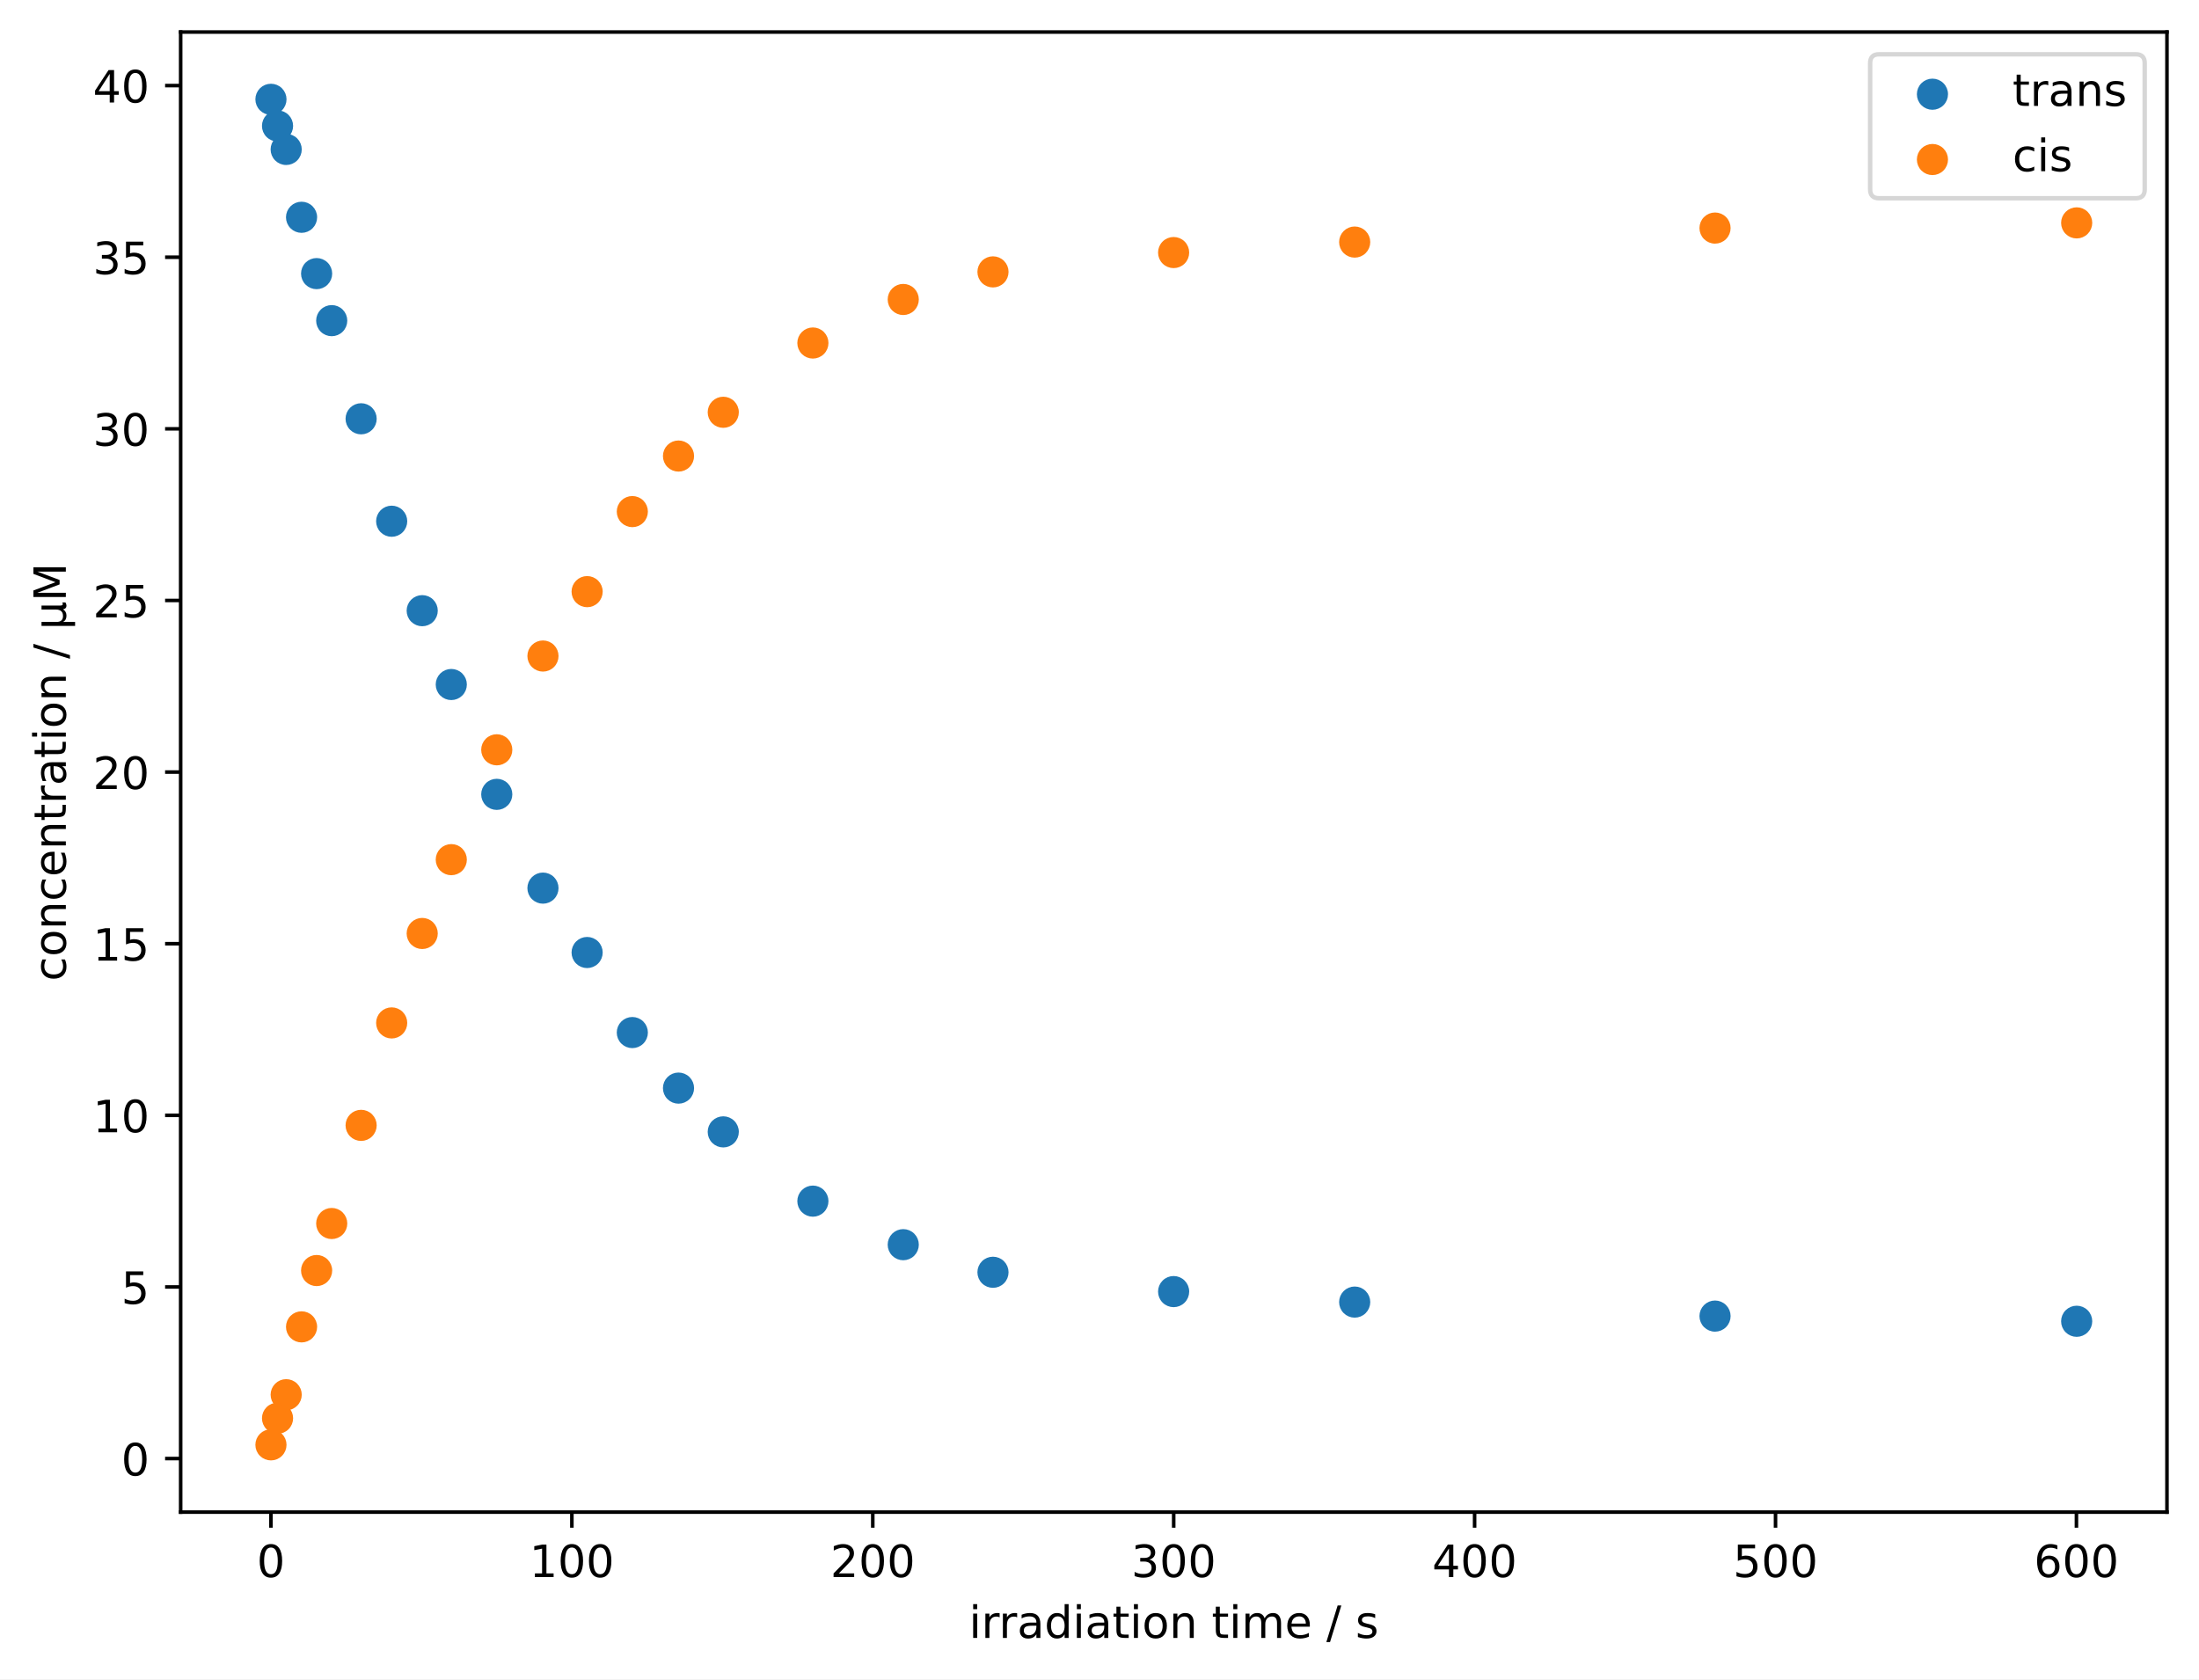
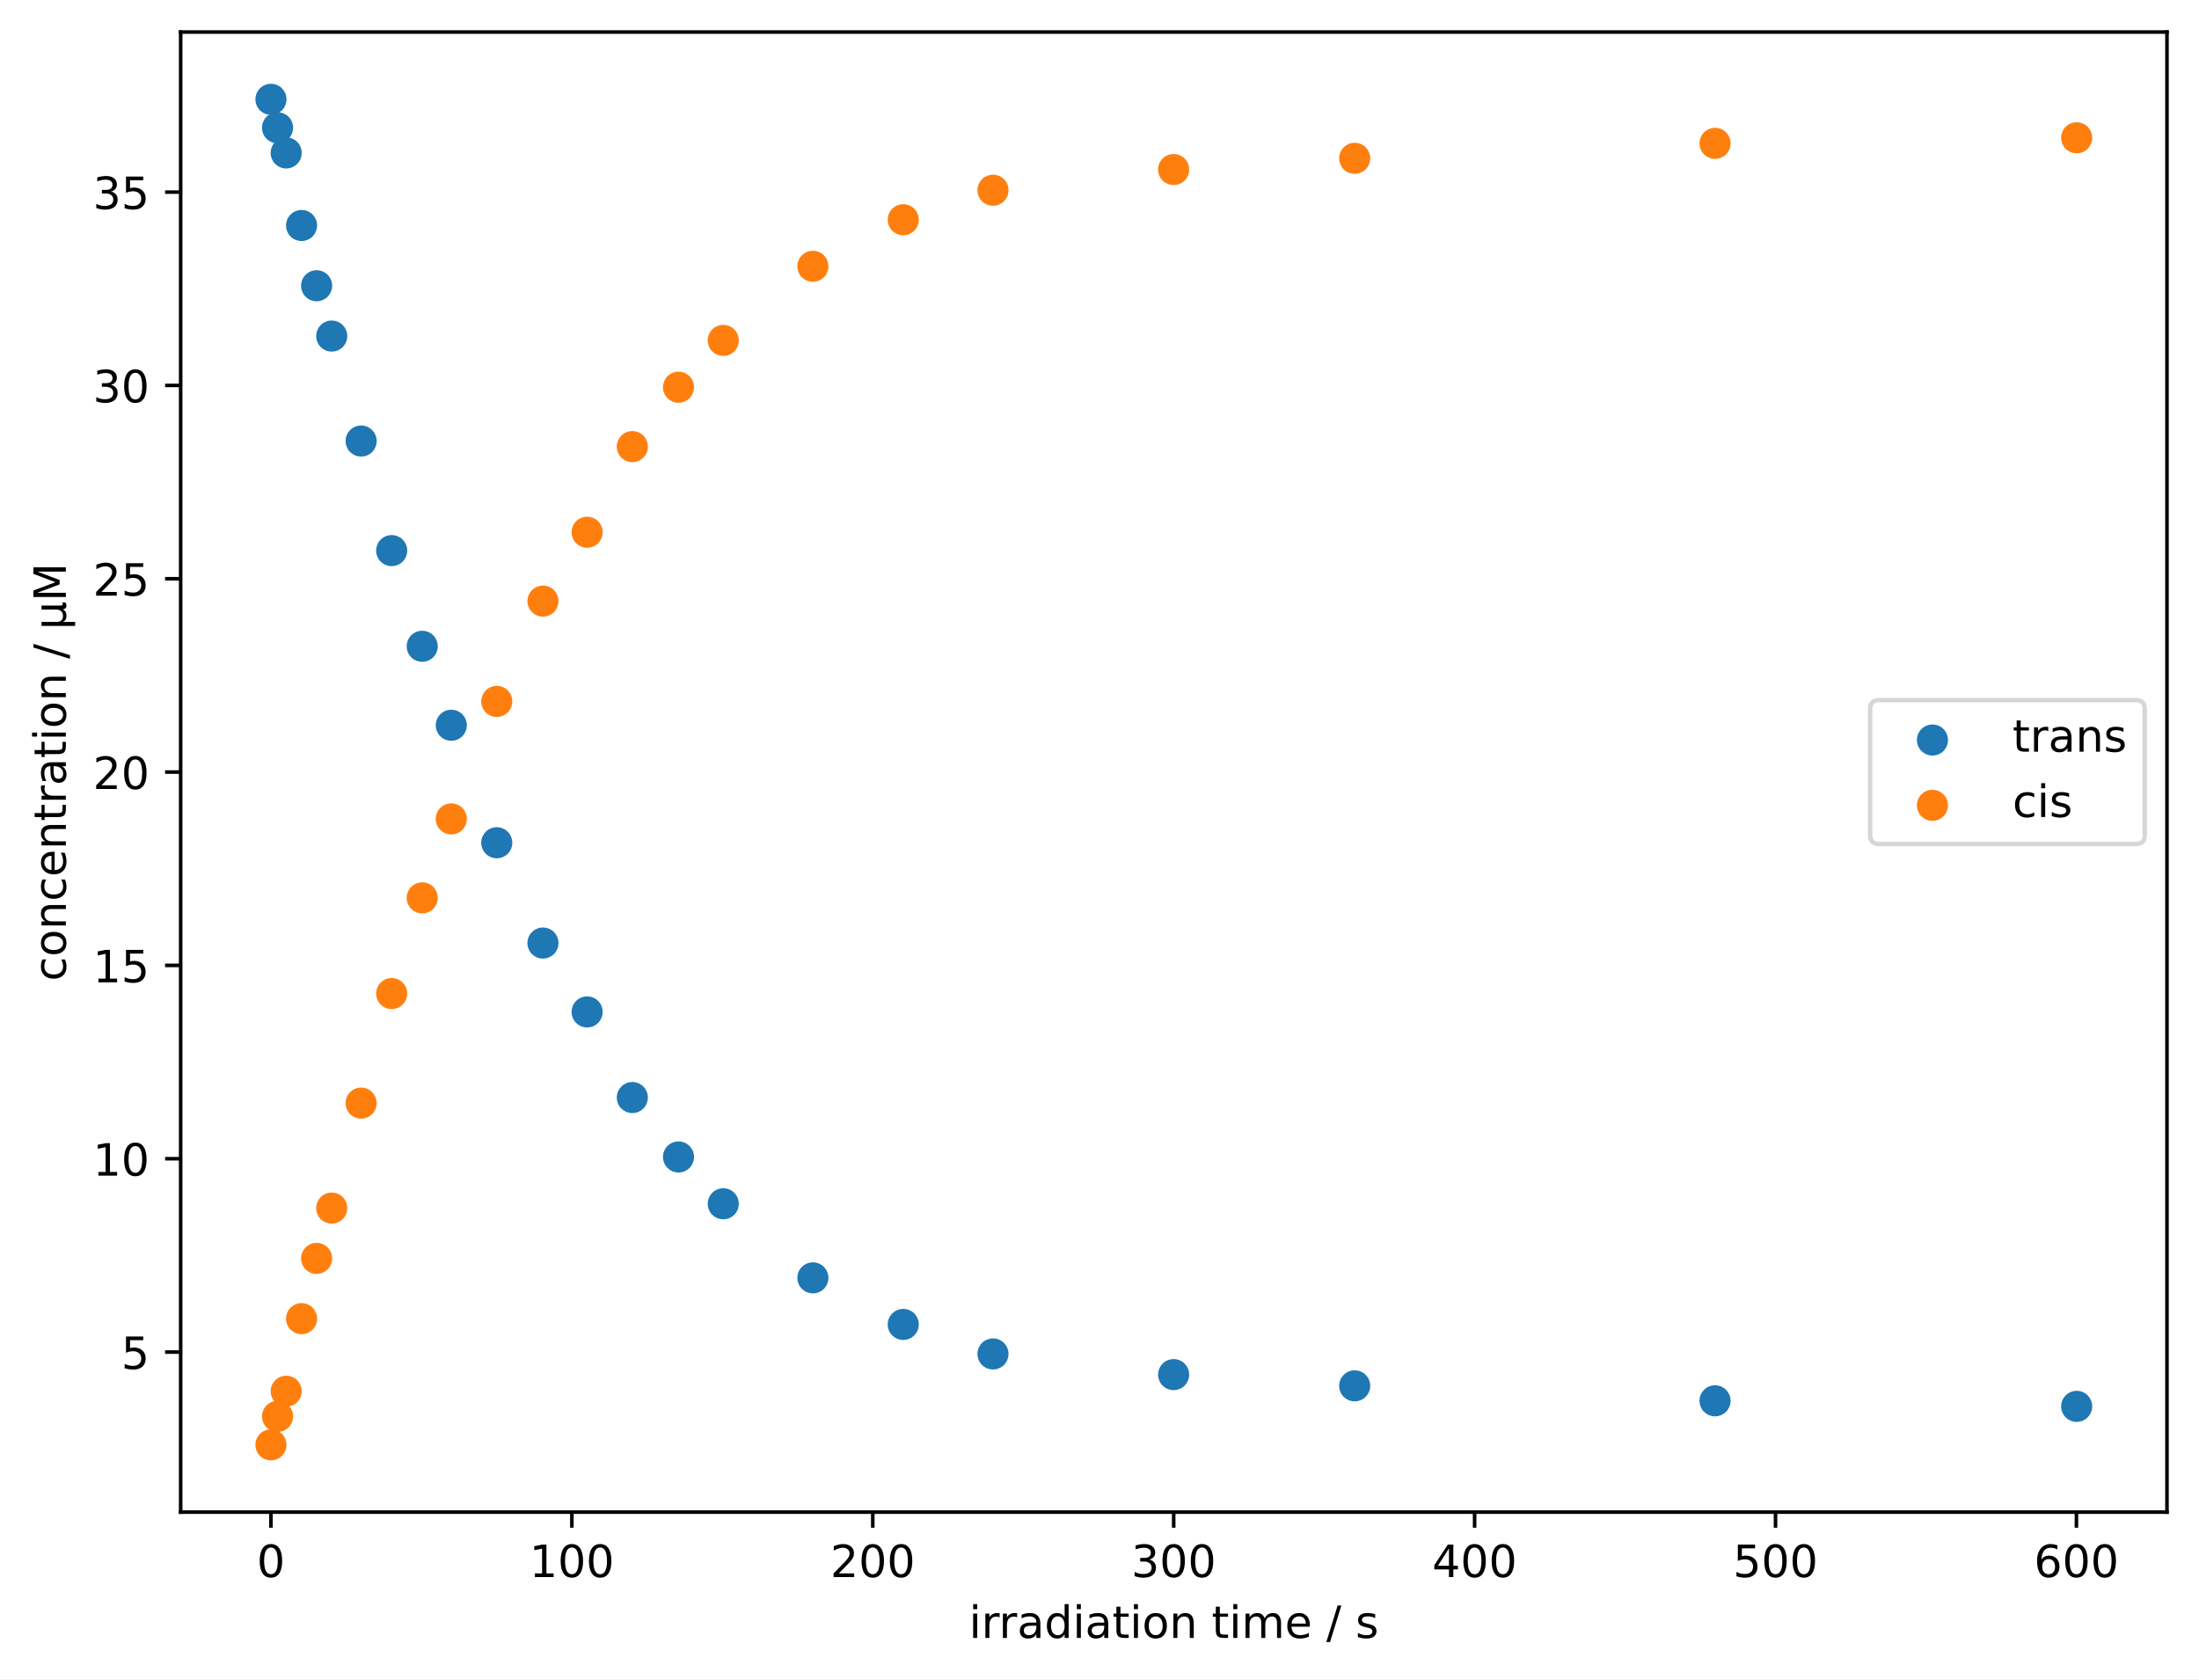
<svg xmlns="http://www.w3.org/2000/svg" xmlns:xlink="http://www.w3.org/1999/xlink" width="494.203pt" height="377.396pt" viewBox="0 0 494.203 377.396" version="1.1">
  <defs>
    <style type="text/css">*{stroke-linejoin: round; stroke-linecap: butt}</style>
  </defs>
  <g id="figure_1">
    <g id="patch_1">
      <path d="M 0 377.396  L 494.203 377.396  L 494.203 0  L 0 0  z " style="fill: #ffffff" />
    </g>
    <g id="axes_1">
      <g id="patch_2">
        <path d="M 40.603 339.84  L 487.003 339.84  L 487.003 7.2  L 40.603 7.2  z " style="fill: #ffffff" />
      </g>
      <g id="PathCollection_1">
        <defs>
-           <path id="m353d96efad" d="M 0 3  C 0.796 3 1.559 2.684 2.121 2.121  C 2.684 1.559 3 0.796 3 0  C 3 -0.796 2.684 -1.559 2.121 -2.121  C 1.559 -2.684 0.796 -3 0 -3  C -0.796 -3 -1.559 -2.684 -2.121 -2.121  C -2.684 -1.559 -3 -0.796 -3 0  C -3 0.796 -2.684 1.559 -2.121 2.121  C -1.559 2.684 -0.796 3 0 3  z " style="stroke: #1f77b4" />
+           <path id="m046023156d" d="M 0 3  C 0.796 3 1.559 2.684 2.121 2.121  C 2.684 1.559 3 0.796 3 0  C 3 -0.796 2.684 -1.559 2.121 -2.121  C 1.559 -2.684 0.796 -3 0 -3  C -0.796 -3 -1.559 -2.684 -2.121 -2.121  C -2.684 -1.559 -3 -0.796 -3 0  C -3 0.796 -2.684 1.559 -2.121 2.121  C -1.559 2.684 -0.796 3 0 3  z " style="stroke: #1f77b4" />
        </defs>
-         <g clip-path="url(#p4ba13bbc3b)">
-           <use xlink:href="#m353d96efad" x="60.894" y="22.32" style="fill: #1f77b4; stroke: #1f77b4" />
-           <use xlink:href="#m353d96efad" x="62.374" y="28.299" style="fill: #1f77b4; stroke: #1f77b4" />
-           <use xlink:href="#m353d96efad" x="64.317" y="33.585" style="fill: #1f77b4; stroke: #1f77b4" />
-           <use xlink:href="#m353d96efad" x="67.772" y="48.833" style="fill: #1f77b4; stroke: #1f77b4" />
-           <use xlink:href="#m353d96efad" x="71.155" y="61.493" style="fill: #1f77b4; stroke: #1f77b4" />
-           <use xlink:href="#m353d96efad" x="74.55" y="72.064" style="fill: #1f77b4; stroke: #1f77b4" />
-           <use xlink:href="#m353d96efad" x="81.159" y="94.12" style="fill: #1f77b4; stroke: #1f77b4" />
-           <use xlink:href="#m353d96efad" x="88.025" y="117.144" style="fill: #1f77b4; stroke: #1f77b4" />
-           <use xlink:href="#m353d96efad" x="94.887" y="137.247" style="fill: #1f77b4; stroke: #1f77b4" />
-           <use xlink:href="#m353d96efad" x="101.422" y="153.839" style="fill: #1f77b4; stroke: #1f77b4" />
-           <use xlink:href="#m353d96efad" x="111.643" y="178.526" style="fill: #1f77b4; stroke: #1f77b4" />
-           <use xlink:href="#m353d96efad" x="122.024" y="199.601" style="fill: #1f77b4; stroke: #1f77b4" />
-           <use xlink:href="#m353d96efad" x="131.95" y="214.072" style="fill: #1f77b4; stroke: #1f77b4" />
-           <use xlink:href="#m353d96efad" x="142.109" y="232.062" style="fill: #1f77b4; stroke: #1f77b4" />
-           <use xlink:href="#m353d96efad" x="152.488" y="244.546" style="fill: #1f77b4; stroke: #1f77b4" />
-           <use xlink:href="#m353d96efad" x="162.545" y="254.382" style="fill: #1f77b4; stroke: #1f77b4" />
-           <use xlink:href="#m353d96efad" x="182.688" y="269.95" style="fill: #1f77b4; stroke: #1f77b4" />
-           <use xlink:href="#m353d96efad" x="202.996" y="279.735" style="fill: #1f77b4; stroke: #1f77b4" />
-           <use xlink:href="#m353d96efad" x="223.163" y="285.935" style="fill: #1f77b4; stroke: #1f77b4" />
-           <use xlink:href="#m353d96efad" x="263.761" y="290.279" style="fill: #1f77b4; stroke: #1f77b4" />
-           <use xlink:href="#m353d96efad" x="304.452" y="292.636" style="fill: #1f77b4; stroke: #1f77b4" />
-           <use xlink:href="#m353d96efad" x="385.437" y="295.784" style="fill: #1f77b4; stroke: #1f77b4" />
-           <use xlink:href="#m353d96efad" x="466.712" y="296.949" style="fill: #1f77b4; stroke: #1f77b4" />
+         <g clip-path="url(#p548d3fb96c)">
+           <use xlink:href="#m046023156d" x="60.894" y="22.32" style="fill: #1f77b4; stroke: #1f77b4" />
+           <use xlink:href="#m046023156d" x="62.374" y="28.715" style="fill: #1f77b4; stroke: #1f77b4" />
+           <use xlink:href="#m046023156d" x="64.317" y="34.369" style="fill: #1f77b4; stroke: #1f77b4" />
+           <use xlink:href="#m046023156d" x="67.772" y="50.679" style="fill: #1f77b4; stroke: #1f77b4" />
+           <use xlink:href="#m046023156d" x="71.155" y="64.221" style="fill: #1f77b4; stroke: #1f77b4" />
+           <use xlink:href="#m046023156d" x="74.55" y="75.528" style="fill: #1f77b4; stroke: #1f77b4" />
+           <use xlink:href="#m046023156d" x="81.159" y="99.12" style="fill: #1f77b4; stroke: #1f77b4" />
+           <use xlink:href="#m046023156d" x="88.025" y="123.747" style="fill: #1f77b4; stroke: #1f77b4" />
+           <use xlink:href="#m046023156d" x="94.887" y="145.249" style="fill: #1f77b4; stroke: #1f77b4" />
+           <use xlink:href="#m046023156d" x="101.422" y="162.997" style="fill: #1f77b4; stroke: #1f77b4" />
+           <use xlink:href="#m046023156d" x="111.643" y="189.403" style="fill: #1f77b4; stroke: #1f77b4" />
+           <use xlink:href="#m046023156d" x="122.024" y="211.946" style="fill: #1f77b4; stroke: #1f77b4" />
+           <use xlink:href="#m046023156d" x="131.95" y="227.424" style="fill: #1f77b4; stroke: #1f77b4" />
+           <use xlink:href="#m046023156d" x="142.109" y="246.666" style="fill: #1f77b4; stroke: #1f77b4" />
+           <use xlink:href="#m046023156d" x="152.488" y="260.02" style="fill: #1f77b4; stroke: #1f77b4" />
+           <use xlink:href="#m046023156d" x="162.545" y="270.54" style="fill: #1f77b4; stroke: #1f77b4" />
+           <use xlink:href="#m046023156d" x="182.688" y="287.193" style="fill: #1f77b4; stroke: #1f77b4" />
+           <use xlink:href="#m046023156d" x="202.996" y="297.659" style="fill: #1f77b4; stroke: #1f77b4" />
+           <use xlink:href="#m046023156d" x="223.163" y="304.291" style="fill: #1f77b4; stroke: #1f77b4" />
+           <use xlink:href="#m046023156d" x="263.761" y="308.937" style="fill: #1f77b4; stroke: #1f77b4" />
+           <use xlink:href="#m046023156d" x="304.452" y="311.459" style="fill: #1f77b4; stroke: #1f77b4" />
+           <use xlink:href="#m046023156d" x="385.437" y="314.826" style="fill: #1f77b4; stroke: #1f77b4" />
+           <use xlink:href="#m046023156d" x="466.712" y="316.071" style="fill: #1f77b4; stroke: #1f77b4" />
        </g>
      </g>
      <g id="PathCollection_2">
        <defs>
-           <path id="m876e999506" d="M 0 3  C 0.796 3 1.559 2.684 2.121 2.121  C 2.684 1.559 3 0.796 3 0  C 3 -0.796 2.684 -1.559 2.121 -2.121  C 1.559 -2.684 0.796 -3 0 -3  C -0.796 -3 -1.559 -2.684 -2.121 -2.121  C -2.684 -1.559 -3 -0.796 -3 0  C -3 0.796 -2.684 1.559 -2.121 2.121  C -1.559 2.684 -0.796 3 0 3  z " style="stroke: #ff7f0e" />
+           <path id="m32afead942" d="M 0 3  C 0.796 3 1.559 2.684 2.121 2.121  C 2.684 1.559 3 0.796 3 0  C 3 -0.796 2.684 -1.559 2.121 -2.121  C 1.559 -2.684 0.796 -3 0 -3  C -0.796 -3 -1.559 -2.684 -2.121 -2.121  C -2.684 -1.559 -3 -0.796 -3 0  C -3 0.796 -2.684 1.559 -2.121 2.121  C -1.559 2.684 -0.796 3 0 3  z " style="stroke: #ff7f0e" />
        </defs>
-         <g clip-path="url(#p4ba13bbc3b)">
-           <use xlink:href="#m876e999506" x="60.894" y="324.72" style="fill: #ff7f0e; stroke: #ff7f0e" />
-           <use xlink:href="#m876e999506" x="62.374" y="318.741" style="fill: #ff7f0e; stroke: #ff7f0e" />
-           <use xlink:href="#m876e999506" x="64.317" y="313.455" style="fill: #ff7f0e; stroke: #ff7f0e" />
-           <use xlink:href="#m876e999506" x="67.772" y="298.207" style="fill: #ff7f0e; stroke: #ff7f0e" />
-           <use xlink:href="#m876e999506" x="71.155" y="285.547" style="fill: #ff7f0e; stroke: #ff7f0e" />
-           <use xlink:href="#m876e999506" x="74.55" y="274.976" style="fill: #ff7f0e; stroke: #ff7f0e" />
-           <use xlink:href="#m876e999506" x="81.159" y="252.92" style="fill: #ff7f0e; stroke: #ff7f0e" />
-           <use xlink:href="#m876e999506" x="88.025" y="229.896" style="fill: #ff7f0e; stroke: #ff7f0e" />
-           <use xlink:href="#m876e999506" x="94.887" y="209.793" style="fill: #ff7f0e; stroke: #ff7f0e" />
-           <use xlink:href="#m876e999506" x="101.422" y="193.201" style="fill: #ff7f0e; stroke: #ff7f0e" />
-           <use xlink:href="#m876e999506" x="111.643" y="168.514" style="fill: #ff7f0e; stroke: #ff7f0e" />
-           <use xlink:href="#m876e999506" x="122.024" y="147.439" style="fill: #ff7f0e; stroke: #ff7f0e" />
-           <use xlink:href="#m876e999506" x="131.95" y="132.968" style="fill: #ff7f0e; stroke: #ff7f0e" />
-           <use xlink:href="#m876e999506" x="142.109" y="114.978" style="fill: #ff7f0e; stroke: #ff7f0e" />
-           <use xlink:href="#m876e999506" x="152.488" y="102.494" style="fill: #ff7f0e; stroke: #ff7f0e" />
-           <use xlink:href="#m876e999506" x="162.545" y="92.658" style="fill: #ff7f0e; stroke: #ff7f0e" />
-           <use xlink:href="#m876e999506" x="182.688" y="77.09" style="fill: #ff7f0e; stroke: #ff7f0e" />
-           <use xlink:href="#m876e999506" x="202.996" y="67.305" style="fill: #ff7f0e; stroke: #ff7f0e" />
-           <use xlink:href="#m876e999506" x="223.163" y="61.105" style="fill: #ff7f0e; stroke: #ff7f0e" />
-           <use xlink:href="#m876e999506" x="263.761" y="56.761" style="fill: #ff7f0e; stroke: #ff7f0e" />
-           <use xlink:href="#m876e999506" x="304.452" y="54.404" style="fill: #ff7f0e; stroke: #ff7f0e" />
-           <use xlink:href="#m876e999506" x="385.437" y="51.256" style="fill: #ff7f0e; stroke: #ff7f0e" />
-           <use xlink:href="#m876e999506" x="466.712" y="50.091" style="fill: #ff7f0e; stroke: #ff7f0e" />
+         <g clip-path="url(#p548d3fb96c)">
+           <use xlink:href="#m32afead942" x="60.894" y="324.72" style="fill: #ff7f0e; stroke: #ff7f0e" />
+           <use xlink:href="#m32afead942" x="62.374" y="318.325" style="fill: #ff7f0e; stroke: #ff7f0e" />
+           <use xlink:href="#m32afead942" x="64.317" y="312.671" style="fill: #ff7f0e; stroke: #ff7f0e" />
+           <use xlink:href="#m32afead942" x="67.772" y="296.361" style="fill: #ff7f0e; stroke: #ff7f0e" />
+           <use xlink:href="#m32afead942" x="71.155" y="282.819" style="fill: #ff7f0e; stroke: #ff7f0e" />
+           <use xlink:href="#m32afead942" x="74.55" y="271.512" style="fill: #ff7f0e; stroke: #ff7f0e" />
+           <use xlink:href="#m32afead942" x="81.159" y="247.92" style="fill: #ff7f0e; stroke: #ff7f0e" />
+           <use xlink:href="#m32afead942" x="88.025" y="223.293" style="fill: #ff7f0e; stroke: #ff7f0e" />
+           <use xlink:href="#m32afead942" x="94.887" y="201.791" style="fill: #ff7f0e; stroke: #ff7f0e" />
+           <use xlink:href="#m32afead942" x="101.422" y="184.043" style="fill: #ff7f0e; stroke: #ff7f0e" />
+           <use xlink:href="#m32afead942" x="111.643" y="157.637" style="fill: #ff7f0e; stroke: #ff7f0e" />
+           <use xlink:href="#m32afead942" x="122.024" y="135.094" style="fill: #ff7f0e; stroke: #ff7f0e" />
+           <use xlink:href="#m32afead942" x="131.95" y="119.616" style="fill: #ff7f0e; stroke: #ff7f0e" />
+           <use xlink:href="#m32afead942" x="142.109" y="100.374" style="fill: #ff7f0e; stroke: #ff7f0e" />
+           <use xlink:href="#m32afead942" x="152.488" y="87.02" style="fill: #ff7f0e; stroke: #ff7f0e" />
+           <use xlink:href="#m32afead942" x="162.545" y="76.5" style="fill: #ff7f0e; stroke: #ff7f0e" />
+           <use xlink:href="#m32afead942" x="182.688" y="59.847" style="fill: #ff7f0e; stroke: #ff7f0e" />
+           <use xlink:href="#m32afead942" x="202.996" y="49.381" style="fill: #ff7f0e; stroke: #ff7f0e" />
+           <use xlink:href="#m32afead942" x="223.163" y="42.749" style="fill: #ff7f0e; stroke: #ff7f0e" />
+           <use xlink:href="#m32afead942" x="263.761" y="38.103" style="fill: #ff7f0e; stroke: #ff7f0e" />
+           <use xlink:href="#m32afead942" x="304.452" y="35.581" style="fill: #ff7f0e; stroke: #ff7f0e" />
+           <use xlink:href="#m32afead942" x="385.437" y="32.214" style="fill: #ff7f0e; stroke: #ff7f0e" />
+           <use xlink:href="#m32afead942" x="466.712" y="30.969" style="fill: #ff7f0e; stroke: #ff7f0e" />
        </g>
      </g>
      <g id="matplotlib.axis_1">
        <g id="xtick_1">
          <g id="line2d_1">
            <defs>
-               <path id="m5738929345" d="M 0 0  L 0 3.5  " style="stroke: #000000; stroke-width: 0.8" />
+               <path id="mbde0b6708f" d="M 0 0  L 0 3.5  " style="stroke: #000000; stroke-width: 0.8" />
            </defs>
            <g>
-               <use xlink:href="#m5738929345" x="60.894" y="339.84" style="stroke: #000000; stroke-width: 0.8" />
+               <use xlink:href="#mbde0b6708f" x="60.894" y="339.84" style="stroke: #000000; stroke-width: 0.8" />
            </g>
          </g>
          <g id="text_1">
            <g transform="translate(57.71278 354.4384) scale(0.1 -0.1)">
              <defs>
                <path id="DejaVuSans-30" d="M 2034 4250  Q 1547 4250 1301 3770  Q 1056 3291 1056 2328  Q 1056 1369 1301 889  Q 1547 409 2034 409  Q 2525 409 2770 889  Q 3016 1369 3016 2328  Q 3016 3291 2770 3770  Q 2525 4250 2034 4250  z M 2034 4750  Q 2819 4750 3233 4129  Q 3647 3509 3647 2328  Q 3647 1150 3233 529  Q 2819 -91 2034 -91  Q 1250 -91 836 529  Q 422 1150 422 2328  Q 422 3509 836 4129  Q 1250 4750 2034 4750  z " transform="scale(0.015625)" />
              </defs>
              <use xlink:href="#DejaVuSans-30" />
            </g>
          </g>
        </g>
        <g id="xtick_2">
          <g id="line2d_2">
            <g>
-               <use xlink:href="#m5738929345" x="128.521" y="339.84" style="stroke: #000000; stroke-width: 0.8" />
+               <use xlink:href="#mbde0b6708f" x="128.521" y="339.84" style="stroke: #000000; stroke-width: 0.8" />
            </g>
          </g>
          <g id="text_2">
            <g transform="translate(118.9774 354.4384) scale(0.1 -0.1)">
              <defs>
                <path id="DejaVuSans-31" d="M 794 531  L 1825 531  L 1825 4091  L 703 3866  L 703 4441  L 1819 4666  L 2450 4666  L 2450 531  L 3481 531  L 3481 0  L 794 0  L 794 531  z " transform="scale(0.015625)" />
              </defs>
              <use xlink:href="#DejaVuSans-31" />
              <use xlink:href="#DejaVuSans-30" transform="translate(63.62305 0)" />
              <use xlink:href="#DejaVuSans-30" transform="translate(127.2461 0)" />
            </g>
          </g>
        </g>
        <g id="xtick_3">
          <g id="line2d_3">
            <g>
-               <use xlink:href="#m5738929345" x="196.148" y="339.84" style="stroke: #000000; stroke-width: 0.8" />
+               <use xlink:href="#mbde0b6708f" x="196.148" y="339.84" style="stroke: #000000; stroke-width: 0.8" />
            </g>
          </g>
          <g id="text_3">
            <g transform="translate(186.6045 354.4384) scale(0.1 -0.1)">
              <defs>
                <path id="DejaVuSans-32" d="M 1228 531  L 3431 531  L 3431 0  L 469 0  L 469 531  Q 828 903 1448 1529  Q 2069 2156 2228 2338  Q 2531 2678 2651 2914  Q 2772 3150 2772 3378  Q 2772 3750 2511 3984  Q 2250 4219 1831 4219  Q 1534 4219 1204 4116  Q 875 4013 500 3803  L 500 4441  Q 881 4594 1212 4672  Q 1544 4750 1819 4750  Q 2544 4750 2975 4387  Q 3406 4025 3406 3419  Q 3406 3131 3298 2873  Q 3191 2616 2906 2266  Q 2828 2175 2409 1742  Q 1991 1309 1228 531  z " transform="scale(0.015625)" />
              </defs>
              <use xlink:href="#DejaVuSans-32" />
              <use xlink:href="#DejaVuSans-30" transform="translate(63.62305 0)" />
              <use xlink:href="#DejaVuSans-30" transform="translate(127.2461 0)" />
            </g>
          </g>
        </g>
        <g id="xtick_4">
          <g id="line2d_4">
            <g>
-               <use xlink:href="#m5738929345" x="263.775" y="339.84" style="stroke: #000000; stroke-width: 0.8" />
+               <use xlink:href="#mbde0b6708f" x="263.775" y="339.84" style="stroke: #000000; stroke-width: 0.8" />
            </g>
          </g>
          <g id="text_4">
            <g transform="translate(254.2316 354.4384) scale(0.1 -0.1)">
              <defs>
                <path id="DejaVuSans-33" d="M 2597 2516  Q 3050 2419 3304 2112  Q 3559 1806 3559 1356  Q 3559 666 3084 287  Q 2609 -91 1734 -91  Q 1441 -91 1130 -33  Q 819 25 488 141  L 488 750  Q 750 597 1062 519  Q 1375 441 1716 441  Q 2309 441 2620 675  Q 2931 909 2931 1356  Q 2931 1769 2642 2001  Q 2353 2234 1838 2234  L 1294 2234  L 1294 2753  L 1863 2753  Q 2328 2753 2575 2939  Q 2822 3125 2822 3475  Q 2822 3834 2567 4026  Q 2313 4219 1838 4219  Q 1578 4219 1281 4162  Q 984 4106 628 3988  L 628 4550  Q 988 4650 1302 4700  Q 1616 4750 1894 4750  Q 2613 4750 3031 4423  Q 3450 4097 3450 3541  Q 3450 3153 3228 2886  Q 3006 2619 2597 2516  z " transform="scale(0.015625)" />
              </defs>
              <use xlink:href="#DejaVuSans-33" />
              <use xlink:href="#DejaVuSans-30" transform="translate(63.62305 0)" />
              <use xlink:href="#DejaVuSans-30" transform="translate(127.2461 0)" />
            </g>
          </g>
        </g>
        <g id="xtick_5">
          <g id="line2d_5">
            <g>
-               <use xlink:href="#m5738929345" x="331.403" y="339.84" style="stroke: #000000; stroke-width: 0.8" />
+               <use xlink:href="#mbde0b6708f" x="331.403" y="339.84" style="stroke: #000000; stroke-width: 0.8" />
            </g>
          </g>
          <g id="text_5">
            <g transform="translate(321.8588 354.4384) scale(0.1 -0.1)">
              <defs>
                <path id="DejaVuSans-34" d="M 2419 4116  L 825 1625  L 2419 1625  L 2419 4116  z M 2253 4666  L 3047 4666  L 3047 1625  L 3713 1625  L 3713 1100  L 3047 1100  L 3047 0  L 2419 0  L 2419 1100  L 313 1100  L 313 1709  L 2253 4666  z " transform="scale(0.015625)" />
              </defs>
              <use xlink:href="#DejaVuSans-34" />
              <use xlink:href="#DejaVuSans-30" transform="translate(63.62305 0)" />
              <use xlink:href="#DejaVuSans-30" transform="translate(127.2461 0)" />
            </g>
          </g>
        </g>
        <g id="xtick_6">
          <g id="line2d_6">
            <g>
-               <use xlink:href="#m5738929345" x="399.03" y="339.84" style="stroke: #000000; stroke-width: 0.8" />
+               <use xlink:href="#mbde0b6708f" x="399.03" y="339.84" style="stroke: #000000; stroke-width: 0.8" />
            </g>
          </g>
          <g id="text_6">
            <g transform="translate(389.4859 354.4384) scale(0.1 -0.1)">
              <defs>
                <path id="DejaVuSans-35" d="M 691 4666  L 3169 4666  L 3169 4134  L 1269 4134  L 1269 2991  Q 1406 3038 1543 3061  Q 1681 3084 1819 3084  Q 2600 3084 3056 2656  Q 3513 2228 3513 1497  Q 3513 744 3044 326  Q 2575 -91 1722 -91  Q 1428 -91 1123 -41  Q 819 9 494 109  L 494 744  Q 775 591 1075 516  Q 1375 441 1709 441  Q 2250 441 2565 725  Q 2881 1009 2881 1497  Q 2881 1984 2565 2268  Q 2250 2553 1709 2553  Q 1456 2553 1204 2497  Q 953 2441 691 2322  L 691 4666  z " transform="scale(0.015625)" />
              </defs>
              <use xlink:href="#DejaVuSans-35" />
              <use xlink:href="#DejaVuSans-30" transform="translate(63.62305 0)" />
              <use xlink:href="#DejaVuSans-30" transform="translate(127.2461 0)" />
            </g>
          </g>
        </g>
        <g id="xtick_7">
          <g id="line2d_7">
            <g>
-               <use xlink:href="#m5738929345" x="466.657" y="339.84" style="stroke: #000000; stroke-width: 0.8" />
+               <use xlink:href="#mbde0b6708f" x="466.657" y="339.84" style="stroke: #000000; stroke-width: 0.8" />
            </g>
          </g>
          <g id="text_7">
            <g transform="translate(457.113 354.4384) scale(0.1 -0.1)">
              <defs>
                <path id="DejaVuSans-36" d="M 2113 2584  Q 1688 2584 1439 2293  Q 1191 2003 1191 1497  Q 1191 994 1439 701  Q 1688 409 2113 409  Q 2538 409 2786 701  Q 3034 994 3034 1497  Q 3034 2003 2786 2293  Q 2538 2584 2113 2584  z M 3366 4563  L 3366 3988  Q 3128 4100 2886 4159  Q 2644 4219 2406 4219  Q 1781 4219 1451 3797  Q 1122 3375 1075 2522  Q 1259 2794 1537 2939  Q 1816 3084 2150 3084  Q 2853 3084 3261 2657  Q 3669 2231 3669 1497  Q 3669 778 3244 343  Q 2819 -91 2113 -91  Q 1303 -91 875 529  Q 447 1150 447 2328  Q 447 3434 972 4092  Q 1497 4750 2381 4750  Q 2619 4750 2861 4703  Q 3103 4656 3366 4563  z " transform="scale(0.015625)" />
              </defs>
              <use xlink:href="#DejaVuSans-36" />
              <use xlink:href="#DejaVuSans-30" transform="translate(63.62305 0)" />
              <use xlink:href="#DejaVuSans-30" transform="translate(127.2461 0)" />
            </g>
          </g>
        </g>
        <g id="text_8">
          <g transform="translate(217.7695 368.1166) scale(0.1 -0.1)">
            <defs>
              <path id="DejaVuSans-69" d="M 603 3500  L 1178 3500  L 1178 0  L 603 0  L 603 3500  z M 603 4863  L 1178 4863  L 1178 4134  L 603 4134  L 603 4863  z " transform="scale(0.015625)" />
              <path id="DejaVuSans-72" d="M 2631 2963  Q 2534 3019 2420 3045  Q 2306 3072 2169 3072  Q 1681 3072 1420 2755  Q 1159 2438 1159 1844  L 1159 0  L 581 0  L 581 3500  L 1159 3500  L 1159 2956  Q 1341 3275 1631 3429  Q 1922 3584 2338 3584  Q 2397 3584 2469 3576  Q 2541 3569 2628 3553  L 2631 2963  z " transform="scale(0.015625)" />
              <path id="DejaVuSans-61" d="M 2194 1759  Q 1497 1759 1228 1600  Q 959 1441 959 1056  Q 959 750 1161 570  Q 1363 391 1709 391  Q 2188 391 2477 730  Q 2766 1069 2766 1631  L 2766 1759  L 2194 1759  z M 3341 1997  L 3341 0  L 2766 0  L 2766 531  Q 2569 213 2275 61  Q 1981 -91 1556 -91  Q 1019 -91 701 211  Q 384 513 384 1019  Q 384 1609 779 1909  Q 1175 2209 1959 2209  L 2766 2209  L 2766 2266  Q 2766 2663 2505 2880  Q 2244 3097 1772 3097  Q 1472 3097 1187 3025  Q 903 2953 641 2809  L 641 3341  Q 956 3463 1253 3523  Q 1550 3584 1831 3584  Q 2591 3584 2966 3190  Q 3341 2797 3341 1997  z " transform="scale(0.015625)" />
              <path id="DejaVuSans-64" d="M 2906 2969  L 2906 4863  L 3481 4863  L 3481 0  L 2906 0  L 2906 525  Q 2725 213 2448 61  Q 2172 -91 1784 -91  Q 1150 -91 751 415  Q 353 922 353 1747  Q 353 2572 751 3078  Q 1150 3584 1784 3584  Q 2172 3584 2448 3432  Q 2725 3281 2906 2969  z M 947 1747  Q 947 1113 1208 752  Q 1469 391 1925 391  Q 2381 391 2643 752  Q 2906 1113 2906 1747  Q 2906 2381 2643 2742  Q 2381 3103 1925 3103  Q 1469 3103 1208 2742  Q 947 2381 947 1747  z " transform="scale(0.015625)" />
              <path id="DejaVuSans-74" d="M 1172 4494  L 1172 3500  L 2356 3500  L 2356 3053  L 1172 3053  L 1172 1153  Q 1172 725 1289 603  Q 1406 481 1766 481  L 2356 481  L 2356 0  L 1766 0  Q 1100 0 847 248  Q 594 497 594 1153  L 594 3053  L 172 3053  L 172 3500  L 594 3500  L 594 4494  L 1172 4494  z " transform="scale(0.015625)" />
              <path id="DejaVuSans-6f" d="M 1959 3097  Q 1497 3097 1228 2736  Q 959 2375 959 1747  Q 959 1119 1226 758  Q 1494 397 1959 397  Q 2419 397 2687 759  Q 2956 1122 2956 1747  Q 2956 2369 2687 2733  Q 2419 3097 1959 3097  z M 1959 3584  Q 2709 3584 3137 3096  Q 3566 2609 3566 1747  Q 3566 888 3137 398  Q 2709 -91 1959 -91  Q 1206 -91 779 398  Q 353 888 353 1747  Q 353 2609 779 3096  Q 1206 3584 1959 3584  z " transform="scale(0.015625)" />
              <path id="DejaVuSans-6e" d="M 3513 2113  L 3513 0  L 2938 0  L 2938 2094  Q 2938 2591 2744 2837  Q 2550 3084 2163 3084  Q 1697 3084 1428 2787  Q 1159 2491 1159 1978  L 1159 0  L 581 0  L 581 3500  L 1159 3500  L 1159 2956  Q 1366 3272 1645 3428  Q 1925 3584 2291 3584  Q 2894 3584 3203 3211  Q 3513 2838 3513 2113  z " transform="scale(0.015625)" />
              <path id="DejaVuSans-20" transform="scale(0.015625)" />
              <path id="DejaVuSans-6d" d="M 3328 2828  Q 3544 3216 3844 3400  Q 4144 3584 4550 3584  Q 5097 3584 5394 3201  Q 5691 2819 5691 2113  L 5691 0  L 5113 0  L 5113 2094  Q 5113 2597 4934 2840  Q 4756 3084 4391 3084  Q 3944 3084 3684 2787  Q 3425 2491 3425 1978  L 3425 0  L 2847 0  L 2847 2094  Q 2847 2600 2669 2842  Q 2491 3084 2119 3084  Q 1678 3084 1418 2786  Q 1159 2488 1159 1978  L 1159 0  L 581 0  L 581 3500  L 1159 3500  L 1159 2956  Q 1356 3278 1631 3431  Q 1906 3584 2284 3584  Q 2666 3584 2933 3390  Q 3200 3197 3328 2828  z " transform="scale(0.015625)" />
              <path id="DejaVuSans-65" d="M 3597 1894  L 3597 1613  L 953 1613  Q 991 1019 1311 708  Q 1631 397 2203 397  Q 2534 397 2845 478  Q 3156 559 3463 722  L 3463 178  Q 3153 47 2828 -22  Q 2503 -91 2169 -91  Q 1331 -91 842 396  Q 353 884 353 1716  Q 353 2575 817 3079  Q 1281 3584 2069 3584  Q 2775 3584 3186 3129  Q 3597 2675 3597 1894  z M 3022 2063  Q 3016 2534 2758 2815  Q 2500 3097 2075 3097  Q 1594 3097 1305 2825  Q 1016 2553 972 2059  L 3022 2063  z " transform="scale(0.015625)" />
              <path id="DejaVuSans-2f" d="M 1625 4666  L 2156 4666  L 531 -594  L 0 -594  L 1625 4666  z " transform="scale(0.015625)" />
              <path id="DejaVuSans-73" d="M 2834 3397  L 2834 2853  Q 2591 2978 2328 3040  Q 2066 3103 1784 3103  Q 1356 3103 1142 2972  Q 928 2841 928 2578  Q 928 2378 1081 2264  Q 1234 2150 1697 2047  L 1894 2003  Q 2506 1872 2764 1633  Q 3022 1394 3022 966  Q 3022 478 2636 193  Q 2250 -91 1575 -91  Q 1294 -91 989 -36  Q 684 19 347 128  L 347 722  Q 666 556 975 473  Q 1284 391 1588 391  Q 1994 391 2212 530  Q 2431 669 2431 922  Q 2431 1156 2273 1281  Q 2116 1406 1581 1522  L 1381 1569  Q 847 1681 609 1914  Q 372 2147 372 2553  Q 372 3047 722 3315  Q 1072 3584 1716 3584  Q 2034 3584 2315 3537  Q 2597 3491 2834 3397  z " transform="scale(0.015625)" />
            </defs>
            <use xlink:href="#DejaVuSans-69" />
            <use xlink:href="#DejaVuSans-72" transform="translate(27.7832 0)" />
            <use xlink:href="#DejaVuSans-72" transform="translate(67.14648 0)" />
            <use xlink:href="#DejaVuSans-61" transform="translate(108.2598 0)" />
            <use xlink:href="#DejaVuSans-64" transform="translate(169.5391 0)" />
            <use xlink:href="#DejaVuSans-69" transform="translate(233.0156 0)" />
            <use xlink:href="#DejaVuSans-61" transform="translate(260.7988 0)" />
            <use xlink:href="#DejaVuSans-74" transform="translate(322.0781 0)" />
            <use xlink:href="#DejaVuSans-69" transform="translate(361.2871 0)" />
            <use xlink:href="#DejaVuSans-6f" transform="translate(389.0703 0)" />
            <use xlink:href="#DejaVuSans-6e" transform="translate(450.252 0)" />
            <use xlink:href="#DejaVuSans-20" transform="translate(513.6309 0)" />
            <use xlink:href="#DejaVuSans-74" transform="translate(545.418 0)" />
            <use xlink:href="#DejaVuSans-69" transform="translate(584.627 0)" />
            <use xlink:href="#DejaVuSans-6d" transform="translate(612.4102 0)" />
            <use xlink:href="#DejaVuSans-65" transform="translate(709.8223 0)" />
            <use xlink:href="#DejaVuSans-20" transform="translate(771.3457 0)" />
            <use xlink:href="#DejaVuSans-2f" transform="translate(803.1328 0)" />
            <use xlink:href="#DejaVuSans-20" transform="translate(836.8242 0)" />
            <use xlink:href="#DejaVuSans-73" transform="translate(868.6113 0)" />
          </g>
        </g>
      </g>
      <g id="matplotlib.axis_2">
        <g id="ytick_1">
          <g id="line2d_8">
            <defs>
-               <path id="m71e2ae15af" d="M 0 0  L -3.5 0  " style="stroke: #000000; stroke-width: 0.8" />
+               <path id="m16360f7d31" d="M 0 0  L -3.5 0  " style="stroke: #000000; stroke-width: 0.8" />
            </defs>
            <g>
-               <use xlink:href="#m71e2ae15af" x="40.603" y="327.806" style="stroke: #000000; stroke-width: 0.8" />
+               <use xlink:href="#m16360f7d31" x="40.603" y="303.865" style="stroke: #000000; stroke-width: 0.8" />
            </g>
          </g>
          <g id="text_9">
-             <g transform="translate(27.24063 331.6049) scale(0.1 -0.1)">
-               <use xlink:href="#DejaVuSans-30" />
+             <g transform="translate(27.24063 307.664) scale(0.1 -0.1)">
+               <use xlink:href="#DejaVuSans-35" />
            </g>
          </g>
        </g>
        <g id="ytick_2">
          <g id="line2d_9">
            <g>
-               <use xlink:href="#m71e2ae15af" x="40.603" y="289.234" style="stroke: #000000; stroke-width: 0.8" />
+               <use xlink:href="#m16360f7d31" x="40.603" y="260.417" style="stroke: #000000; stroke-width: 0.8" />
            </g>
          </g>
          <g id="text_10">
-             <g transform="translate(27.24063 293.0335) scale(0.1 -0.1)">
-               <use xlink:href="#DejaVuSans-35" />
+             <g transform="translate(20.87813 264.2158) scale(0.1 -0.1)">
+               <use xlink:href="#DejaVuSans-31" />
+               <use xlink:href="#DejaVuSans-30" transform="translate(63.62305 0)" />
            </g>
          </g>
        </g>
        <g id="ytick_3">
          <g id="line2d_10">
            <g>
-               <use xlink:href="#m71e2ae15af" x="40.603" y="250.663" style="stroke: #000000; stroke-width: 0.8" />
+               <use xlink:href="#m16360f7d31" x="40.603" y="216.968" style="stroke: #000000; stroke-width: 0.8" />
            </g>
          </g>
          <g id="text_11">
-             <g transform="translate(20.87813 254.4621) scale(0.1 -0.1)">
+             <g transform="translate(20.87813 220.7675) scale(0.1 -0.1)">
              <use xlink:href="#DejaVuSans-31" />
-               <use xlink:href="#DejaVuSans-30" transform="translate(63.62305 0)" />
+               <use xlink:href="#DejaVuSans-35" transform="translate(63.62305 0)" />
            </g>
          </g>
        </g>
        <g id="ytick_4">
          <g id="line2d_11">
            <g>
-               <use xlink:href="#m71e2ae15af" x="40.603" y="212.091" style="stroke: #000000; stroke-width: 0.8" />
+               <use xlink:href="#m16360f7d31" x="40.603" y="173.52" style="stroke: #000000; stroke-width: 0.8" />
            </g>
          </g>
          <g id="text_12">
-             <g transform="translate(20.87813 215.8906) scale(0.1 -0.1)">
-               <use xlink:href="#DejaVuSans-31" />
-               <use xlink:href="#DejaVuSans-35" transform="translate(63.62305 0)" />
+             <g transform="translate(20.87813 177.3192) scale(0.1 -0.1)">
+               <use xlink:href="#DejaVuSans-32" />
+               <use xlink:href="#DejaVuSans-30" transform="translate(63.62305 0)" />
            </g>
          </g>
        </g>
        <g id="ytick_5">
          <g id="line2d_12">
            <g>
-               <use xlink:href="#m71e2ae15af" x="40.603" y="173.52" style="stroke: #000000; stroke-width: 0.8" />
+               <use xlink:href="#m16360f7d31" x="40.603" y="130.072" style="stroke: #000000; stroke-width: 0.8" />
            </g>
          </g>
          <g id="text_13">
-             <g transform="translate(20.87813 177.3192) scale(0.1 -0.1)">
+             <g transform="translate(20.87813 133.8709) scale(0.1 -0.1)">
              <use xlink:href="#DejaVuSans-32" />
-               <use xlink:href="#DejaVuSans-30" transform="translate(63.62305 0)" />
+               <use xlink:href="#DejaVuSans-35" transform="translate(63.62305 0)" />
            </g>
          </g>
        </g>
        <g id="ytick_6">
          <g id="line2d_13">
            <g>
-               <use xlink:href="#m71e2ae15af" x="40.603" y="134.949" style="stroke: #000000; stroke-width: 0.8" />
+               <use xlink:href="#m16360f7d31" x="40.603" y="86.623" style="stroke: #000000; stroke-width: 0.8" />
            </g>
          </g>
          <g id="text_14">
-             <g transform="translate(20.87813 138.7478) scale(0.1 -0.1)">
-               <use xlink:href="#DejaVuSans-32" />
-               <use xlink:href="#DejaVuSans-35" transform="translate(63.62305 0)" />
+             <g transform="translate(20.87813 90.42267) scale(0.1 -0.1)">
+               <use xlink:href="#DejaVuSans-33" />
+               <use xlink:href="#DejaVuSans-30" transform="translate(63.62305 0)" />
            </g>
          </g>
        </g>
        <g id="ytick_7">
          <g id="line2d_14">
            <g>
-               <use xlink:href="#m71e2ae15af" x="40.603" y="96.377" style="stroke: #000000; stroke-width: 0.8" />
+               <use xlink:href="#m16360f7d31" x="40.603" y="43.175" style="stroke: #000000; stroke-width: 0.8" />
            </g>
          </g>
          <g id="text_15">
-             <g transform="translate(20.87813 100.1764) scale(0.1 -0.1)">
-               <use xlink:href="#DejaVuSans-33" />
-               <use xlink:href="#DejaVuSans-30" transform="translate(63.62305 0)" />
-             </g>
-           </g>
-         </g>
-         <g id="ytick_8">
-           <g id="line2d_15">
-             <g>
-               <use xlink:href="#m71e2ae15af" x="40.603" y="57.806" style="stroke: #000000; stroke-width: 0.8" />
-             </g>
-           </g>
-           <g id="text_16">
-             <g transform="translate(20.87813 61.60493) scale(0.1 -0.1)">
+             <g transform="translate(20.87813 46.97439) scale(0.1 -0.1)">
              <use xlink:href="#DejaVuSans-33" />
              <use xlink:href="#DejaVuSans-35" transform="translate(63.62305 0)" />
            </g>
          </g>
        </g>
-         <g id="ytick_9">
-           <g id="line2d_16">
-             <g>
-               <use xlink:href="#m71e2ae15af" x="40.603" y="19.234" style="stroke: #000000; stroke-width: 0.8" />
-             </g>
-           </g>
-           <g id="text_17">
-             <g transform="translate(20.87813 23.0335) scale(0.1 -0.1)">
-               <use xlink:href="#DejaVuSans-34" />
-               <use xlink:href="#DejaVuSans-30" transform="translate(63.62305 0)" />
-             </g>
-           </g>
-         </g>
-         <g id="text_18">
+         <g id="text_16">
          <g transform="translate(14.79844 220.5067) rotate(-90) scale(0.1 -0.1)">
            <defs>
              <path id="DejaVuSans-63" d="M 3122 3366  L 3122 2828  Q 2878 2963 2633 3030  Q 2388 3097 2138 3097  Q 1578 3097 1268 2742  Q 959 2388 959 1747  Q 959 1106 1268 751  Q 1578 397 2138 397  Q 2388 397 2633 464  Q 2878 531 3122 666  L 3122 134  Q 2881 22 2623 -34  Q 2366 -91 2075 -91  Q 1284 -91 818 406  Q 353 903 353 1747  Q 353 2603 823 3093  Q 1294 3584 2113 3584  Q 2378 3584 2631 3529  Q 2884 3475 3122 3366  z " transform="scale(0.015625)" />
              <path id="DejaVuSans-b5" d="M 544 -1331  L 544 3500  L 1119 3500  L 1119 1325  Q 1119 872 1334 640  Q 1550 409 1972 409  Q 2434 409 2667 671  Q 2900 934 2900 1459  L 2900 3500  L 3475 3500  L 3475 806  Q 3475 619 3529 530  Q 3584 441 3700 441  Q 3728 441 3778 458  Q 3828 475 3916 513  L 3916 50  Q 3788 -22 3673 -56  Q 3559 -91 3450 -91  Q 3234 -91 3106 31  Q 2978 153 2931 403  Q 2775 156 2548 32  Q 2322 -91 2016 -91  Q 1697 -91 1473 31  Q 1250 153 1119 397  L 1119 -1331  L 544 -1331  z " transform="scale(0.015625)" />
              <path id="DejaVuSans-4d" d="M 628 4666  L 1569 4666  L 2759 1491  L 3956 4666  L 4897 4666  L 4897 0  L 4281 0  L 4281 4097  L 3078 897  L 2444 897  L 1241 4097  L 1241 0  L 628 0  L 628 4666  z " transform="scale(0.015625)" />
            </defs>
            <use xlink:href="#DejaVuSans-63" />
            <use xlink:href="#DejaVuSans-6f" transform="translate(54.98047 0)" />
            <use xlink:href="#DejaVuSans-6e" transform="translate(116.1621 0)" />
            <use xlink:href="#DejaVuSans-63" transform="translate(179.541 0)" />
            <use xlink:href="#DejaVuSans-65" transform="translate(234.5215 0)" />
            <use xlink:href="#DejaVuSans-6e" transform="translate(296.0449 0)" />
            <use xlink:href="#DejaVuSans-74" transform="translate(359.4238 0)" />
            <use xlink:href="#DejaVuSans-72" transform="translate(398.6328 0)" />
            <use xlink:href="#DejaVuSans-61" transform="translate(439.7461 0)" />
            <use xlink:href="#DejaVuSans-74" transform="translate(501.0254 0)" />
            <use xlink:href="#DejaVuSans-69" transform="translate(540.2344 0)" />
            <use xlink:href="#DejaVuSans-6f" transform="translate(568.0176 0)" />
            <use xlink:href="#DejaVuSans-6e" transform="translate(629.1992 0)" />
            <use xlink:href="#DejaVuSans-20" transform="translate(692.5781 0)" />
            <use xlink:href="#DejaVuSans-2f" transform="translate(724.3652 0)" />
            <use xlink:href="#DejaVuSans-20" transform="translate(758.0566 0)" />
            <use xlink:href="#DejaVuSans-b5" transform="translate(789.8438 0)" />
            <use xlink:href="#DejaVuSans-4d" transform="translate(853.4668 0)" />
          </g>
        </g>
      </g>
      <g id="patch_3">
        <path d="M 40.603 339.84  L 40.603 7.2  " style="fill: none; stroke: #000000; stroke-width: 0.8; stroke-linejoin: miter; stroke-linecap: square" />
      </g>
      <g id="patch_4">
        <path d="M 487.003 339.84  L 487.003 7.2  " style="fill: none; stroke: #000000; stroke-width: 0.8; stroke-linejoin: miter; stroke-linecap: square" />
      </g>
      <g id="patch_5">
        <path d="M 40.603 339.84  L 487.003 339.84  " style="fill: none; stroke: #000000; stroke-width: 0.8; stroke-linejoin: miter; stroke-linecap: square" />
      </g>
      <g id="patch_6">
        <path d="M 40.603 7.2  L 487.003 7.2  " style="fill: none; stroke: #000000; stroke-width: 0.8; stroke-linejoin: miter; stroke-linecap: square" />
      </g>
      <g id="legend_1">
        <g id="patch_7">
-           <path d="M 422.297 44.556  L 480.003 44.556  Q 482.003 44.556 482.003 42.556  L 482.003 14.2  Q 482.003 12.2 480.003 12.2  L 422.297 12.2  Q 420.297 12.2 420.297 14.2  L 420.297 42.556  Q 420.297 44.556 422.297 44.556  z " style="fill: #ffffff; opacity: 0.8; stroke: #cccccc; stroke-linejoin: miter" />
+           <path d="M 422.297 189.698  L 480.003 189.698  Q 482.003 189.698 482.003 187.698  L 482.003 159.342  Q 482.003 157.342 480.003 157.342  L 422.297 157.342  Q 420.297 157.342 420.297 159.342  L 420.297 187.698  Q 420.297 189.698 422.297 189.698  z " style="fill: #ffffff; opacity: 0.8; stroke: #cccccc; stroke-linejoin: miter" />
        </g>
        <g id="PathCollection_3">
          <g>
-             <use xlink:href="#m353d96efad" x="434.297" y="21.173" style="fill: #1f77b4; stroke: #1f77b4" />
-           </g>
-         </g>
-         <g id="text_19">
-           <g transform="translate(452.2969 23.79844) scale(0.1 -0.1)">
+             <use xlink:href="#m046023156d" x="434.297" y="166.315" style="fill: #1f77b4; stroke: #1f77b4" />
+           </g>
+         </g>
+         <g id="text_17">
+           <g transform="translate(452.2969 168.9403) scale(0.1 -0.1)">
            <use xlink:href="#DejaVuSans-74" />
            <use xlink:href="#DejaVuSans-72" transform="translate(39.20898 0)" />
            <use xlink:href="#DejaVuSans-61" transform="translate(80.32227 0)" />
            <use xlink:href="#DejaVuSans-6e" transform="translate(141.6016 0)" />
            <use xlink:href="#DejaVuSans-73" transform="translate(204.9805 0)" />
          </g>
        </g>
        <g id="PathCollection_4">
          <g>
-             <use xlink:href="#m876e999506" x="434.297" y="35.852" style="fill: #ff7f0e; stroke: #ff7f0e" />
-           </g>
-         </g>
-         <g id="text_20">
-           <g transform="translate(452.2969 38.47656) scale(0.1 -0.1)">
+             <use xlink:href="#m32afead942" x="434.297" y="180.993" style="fill: #ff7f0e; stroke: #ff7f0e" />
+           </g>
+         </g>
+         <g id="text_18">
+           <g transform="translate(452.2969 183.6184) scale(0.1 -0.1)">
            <use xlink:href="#DejaVuSans-63" />
            <use xlink:href="#DejaVuSans-69" transform="translate(54.98047 0)" />
            <use xlink:href="#DejaVuSans-73" transform="translate(82.76367 0)" />
          </g>
        </g>
      </g>
    </g>
  </g>
  <defs>
-     <clipPath id="p4ba13bbc3b">
+     <clipPath id="p548d3fb96c">
      <rect x="40.603" y="7.2" width="446.4" height="332.64" />
    </clipPath>
  </defs>
</svg>
